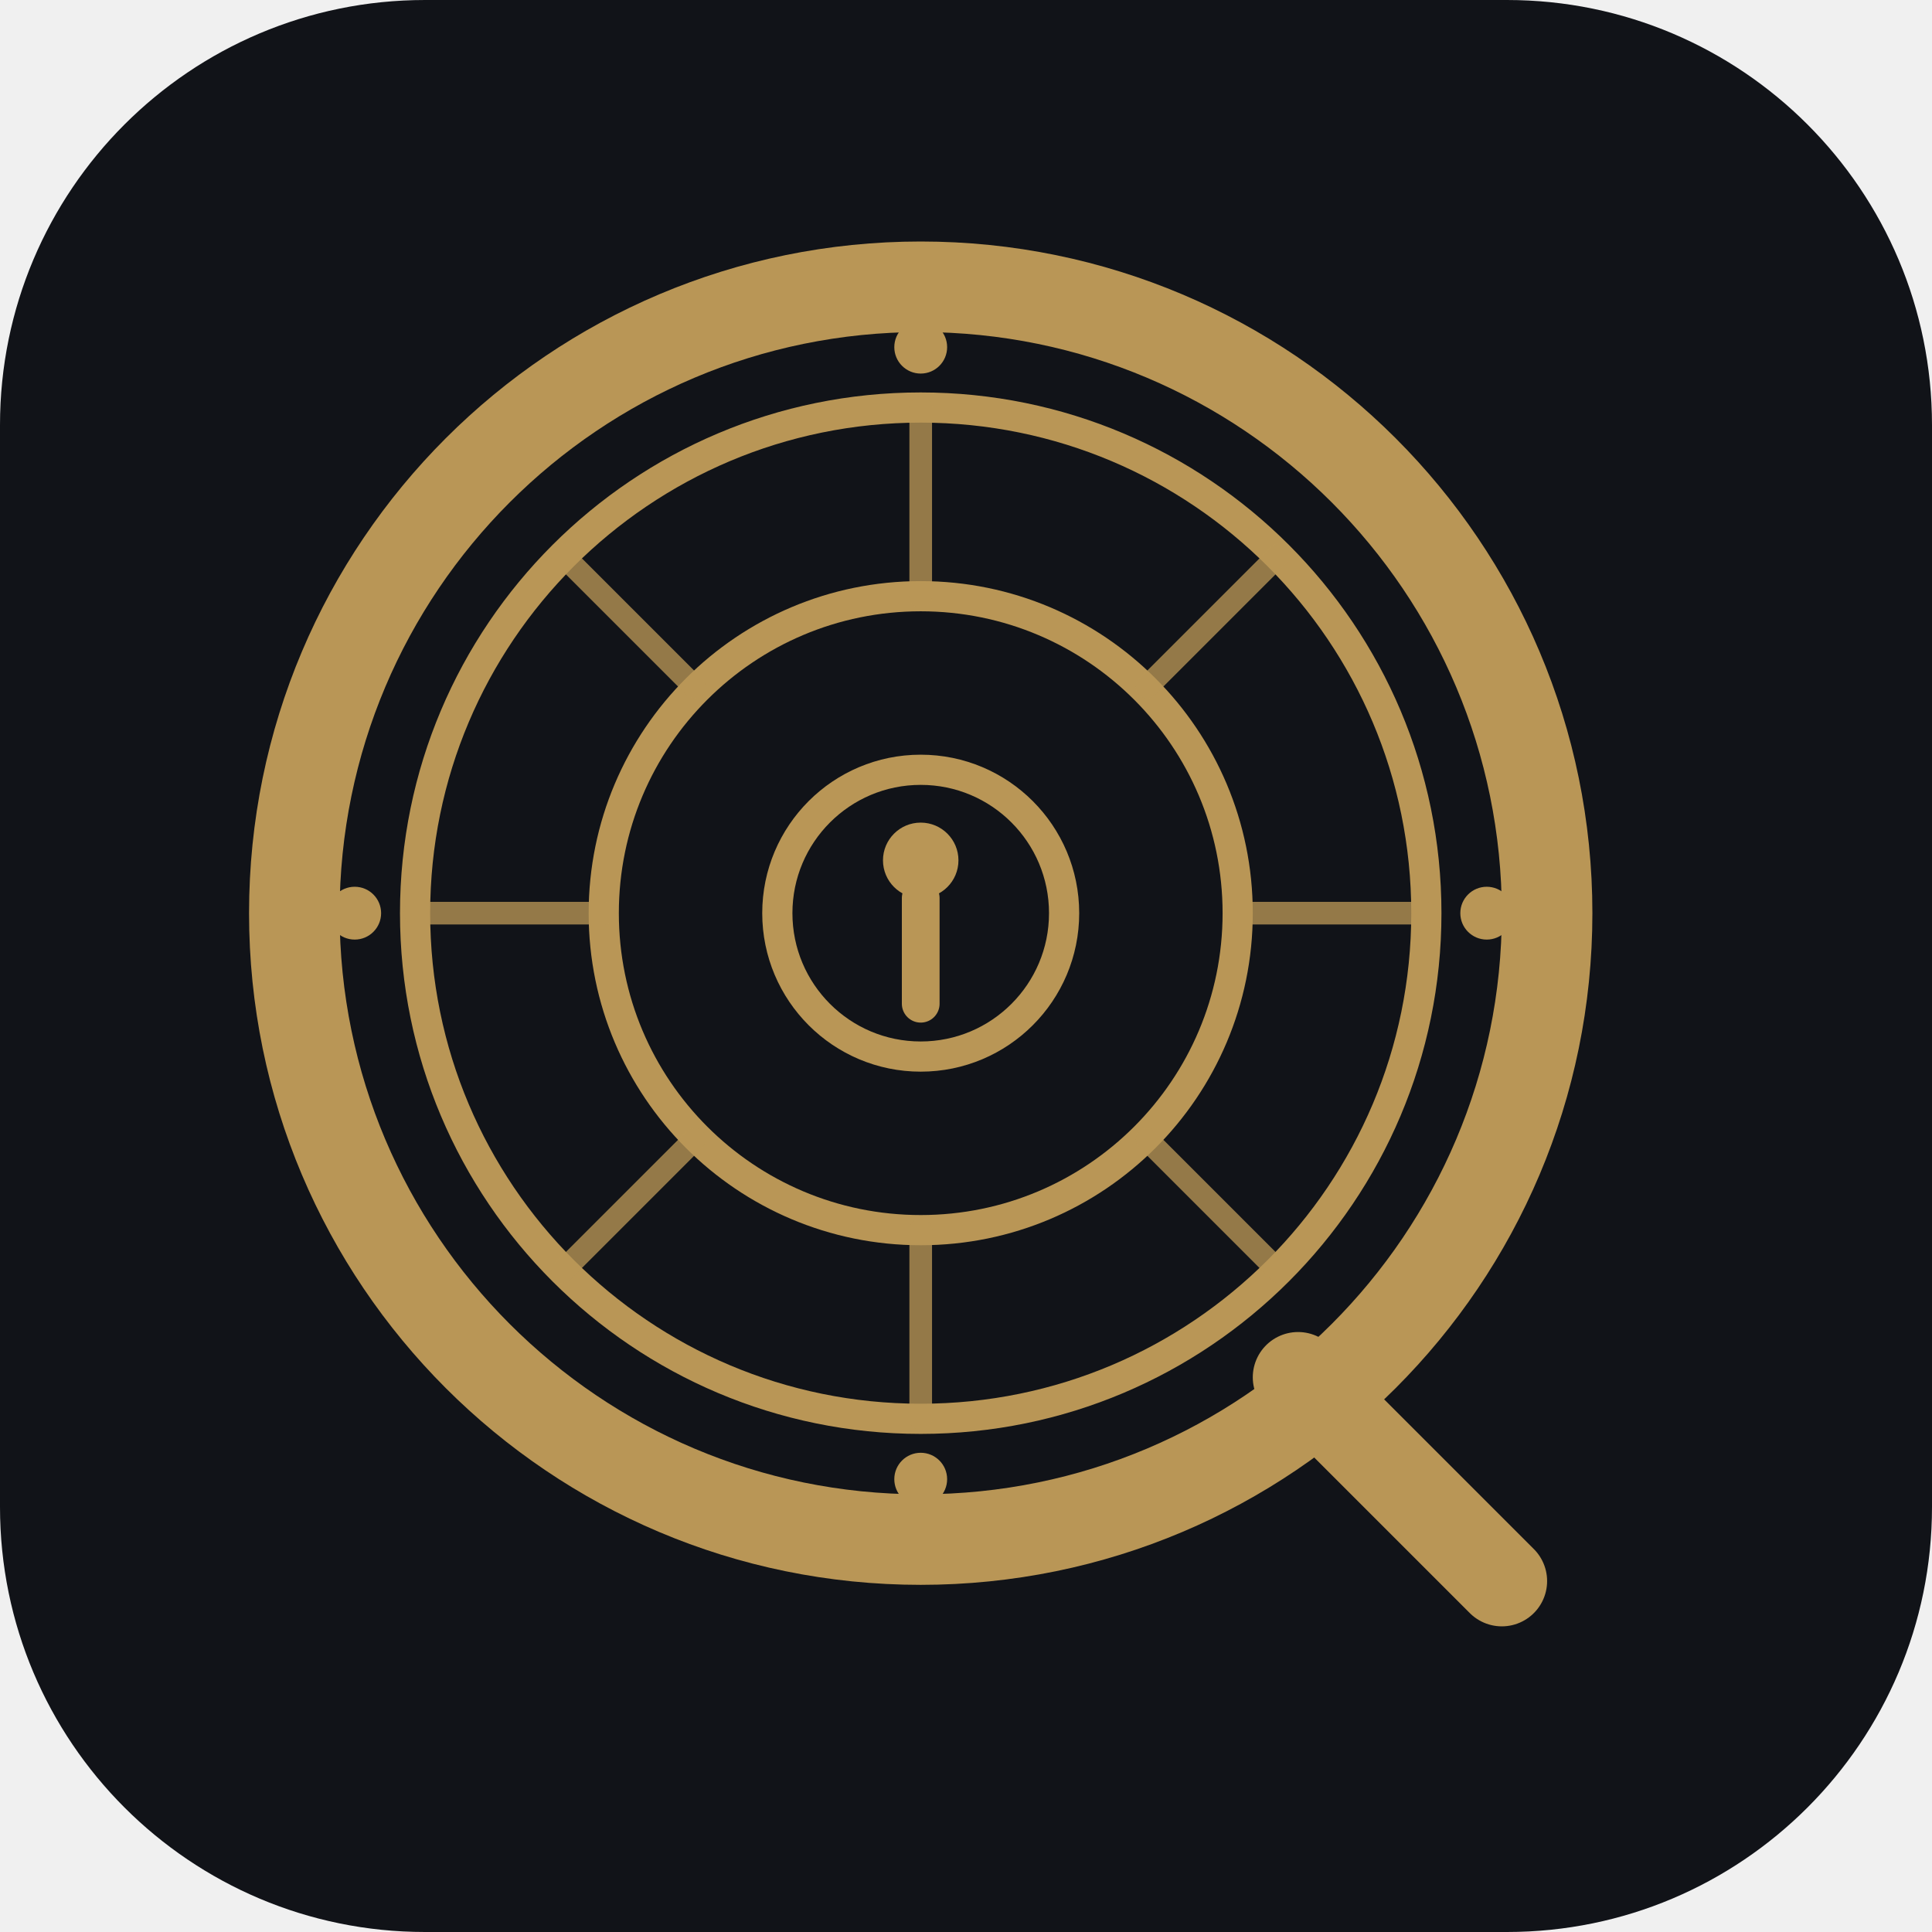
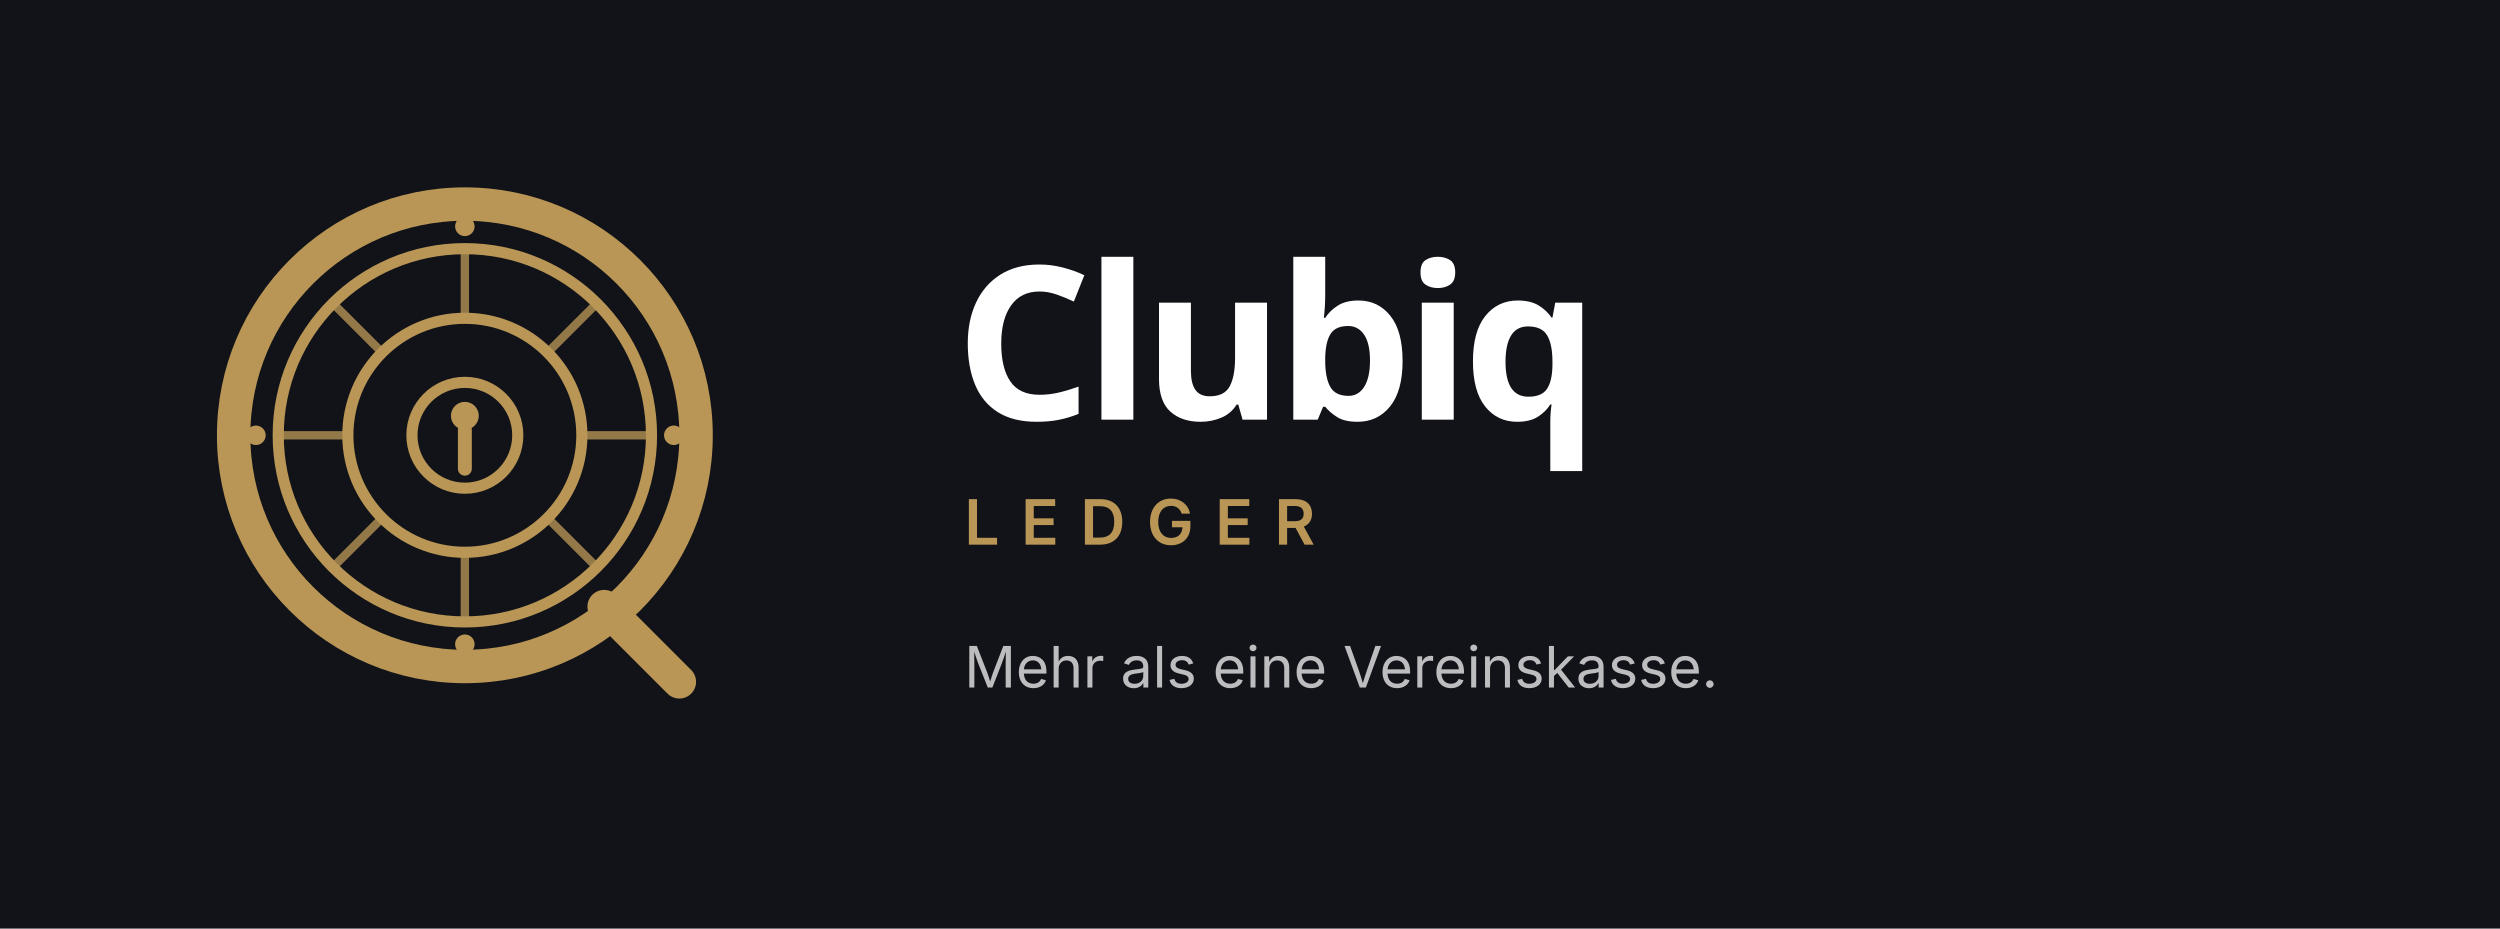
- <svg xmlns="http://www.w3.org/2000/svg" width="512" height="512" viewBox="0 0 512 512">
-   <rect width="512" height="512" rx="112.64" fill="#111318" />
-   <g fill="none" stroke="#B99656" stroke-linecap="round" stroke-linejoin="round">
-     <circle cx="244.0" cy="242.0" r="166.0" stroke-width="24.0" />
-     <circle cx="244.0" cy="242.0" r="134.0" stroke-width="8.0" />
-     <circle cx="244.0" cy="242.0" r="84.0" stroke-width="8.0" />
-     <circle cx="244.0" cy="242.0" r="38.0" stroke-width="8.0" />
-     <path d="M 244.0 108.0 V 158.0 M 244.0 326.0 V 376.0            M 110.0 242.0 H 160.0 M 328.0 242.0 H 378.0            M 149.0 147.0 L 184.0 182.0 M 304.0 302.0 L 339.0 337.0            M 149.0 337.0 L 184.0 302.0 M 304.0 182.0 L 339.0 147.0" stroke-width="6.0" opacity=".78" />
-     <circle cx="244.0" cy="92.0" r="7.0" fill="#B99656" stroke="none" />
-     <circle cx="394.0" cy="242.0" r="7.0" fill="#B99656" stroke="none" />
-     <circle cx="244.0" cy="392.0" r="7.0" fill="#B99656" stroke="none" />
-     <circle cx="94.0" cy="242.0" r="7.0" fill="#B99656" stroke="none" />
-     <path d="M 344.0 365.0 L 398.0 419.0" stroke-width="24.0" />
-     <circle cx="244.0" cy="228.0" r="10.0" fill="#B99656" stroke="none" />
-     <path d="M 244.0 238.0 v 28.0" stroke-width="10.0" />
+ <svg xmlns="http://www.w3.org/2000/svg" width="1400" height="520" viewBox="0 0 1400 520">
+   <rect width="1400" height="520" fill="#111318" />
+   <g transform="translate(70 55) scale(0.78)">
+     <g fill="none" stroke="#B99656" stroke-linecap="round" stroke-linejoin="round">
+       <circle cx="244.0" cy="242.0" r="166.0" stroke-width="24.0" />
+       <circle cx="244.0" cy="242.0" r="134.0" stroke-width="8.0" />
+       <circle cx="244.0" cy="242.0" r="84.0" stroke-width="8.0" />
+       <circle cx="244.0" cy="242.0" r="38.0" stroke-width="8.0" />
+       <path d="M 244.0 108.0 V 158.0 M 244.0 326.0 V 376.0            M 110.0 242.0 H 160.0 M 328.0 242.0 H 378.0            M 149.0 147.0 L 184.0 182.0 M 304.0 302.0 L 339.0 337.0            M 149.0 337.0 L 184.0 302.0 M 304.0 182.0 L 339.0 147.0" stroke-width="6.0" opacity=".78" />
+       <circle cx="244.0" cy="92.0" r="7.0" fill="#B99656" stroke="none" />
+       <circle cx="394.0" cy="242.0" r="7.0" fill="#B99656" stroke="none" />
+       <circle cx="244.0" cy="392.0" r="7.0" fill="#B99656" stroke="none" />
+       <circle cx="94.0" cy="242.0" r="7.0" fill="#B99656" stroke="none" />
+       <path d="M 344.0 365.0 L 398.0 419.0" stroke-width="24.0" />
+       <circle cx="244.0" cy="228.0" r="10.0" fill="#B99656" stroke="none" />
+       <path d="M 244.0 238.0 v 28.0" stroke-width="10.0" />
+     </g>
  </g>
+   <text x="535" y="235" text-anchor="start" font-family="Manrope, Segoe UI, sans-serif" font-weight="600" font-size="120" letter-spacing="-4" fill="#FFFFFF">Clubiq</text>
+   <text x="540" y="305" text-anchor="start" font-family="Inter, Segoe UI, sans-serif" font-weight="600" font-size="35" letter-spacing="12" fill="#B99656">LEDGER</text>
+   <text x="540" y="385" text-anchor="start" font-family="Inter, Segoe UI, sans-serif" font-size="32" fill="#FFFFFF" opacity=".72">Mehr als eine Vereinskasse.</text>
</svg>
